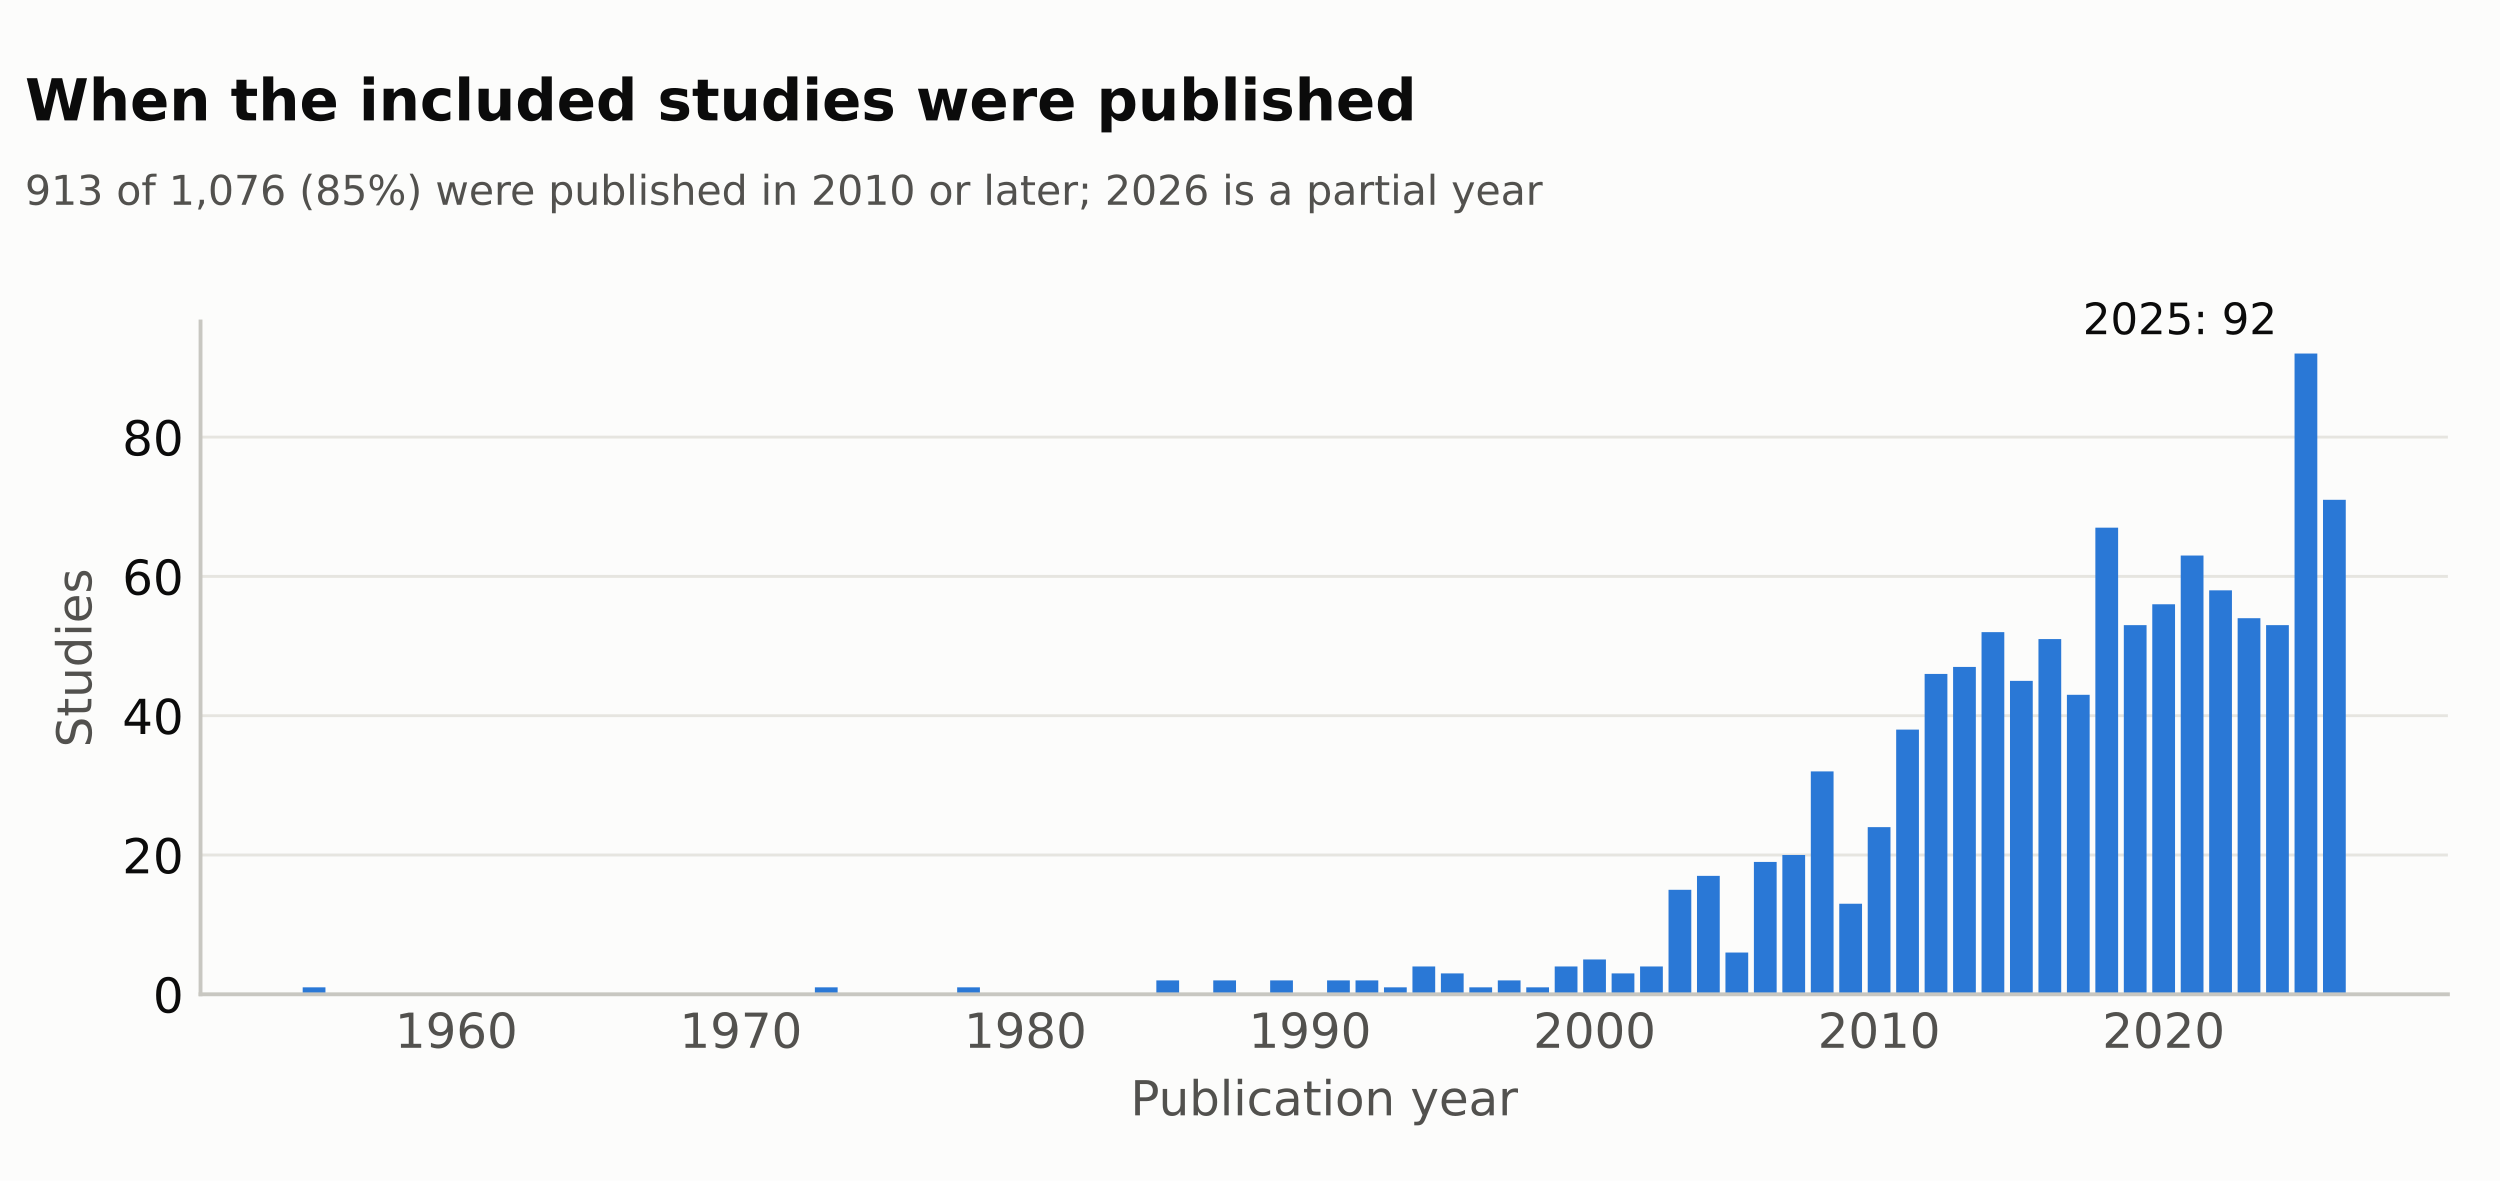
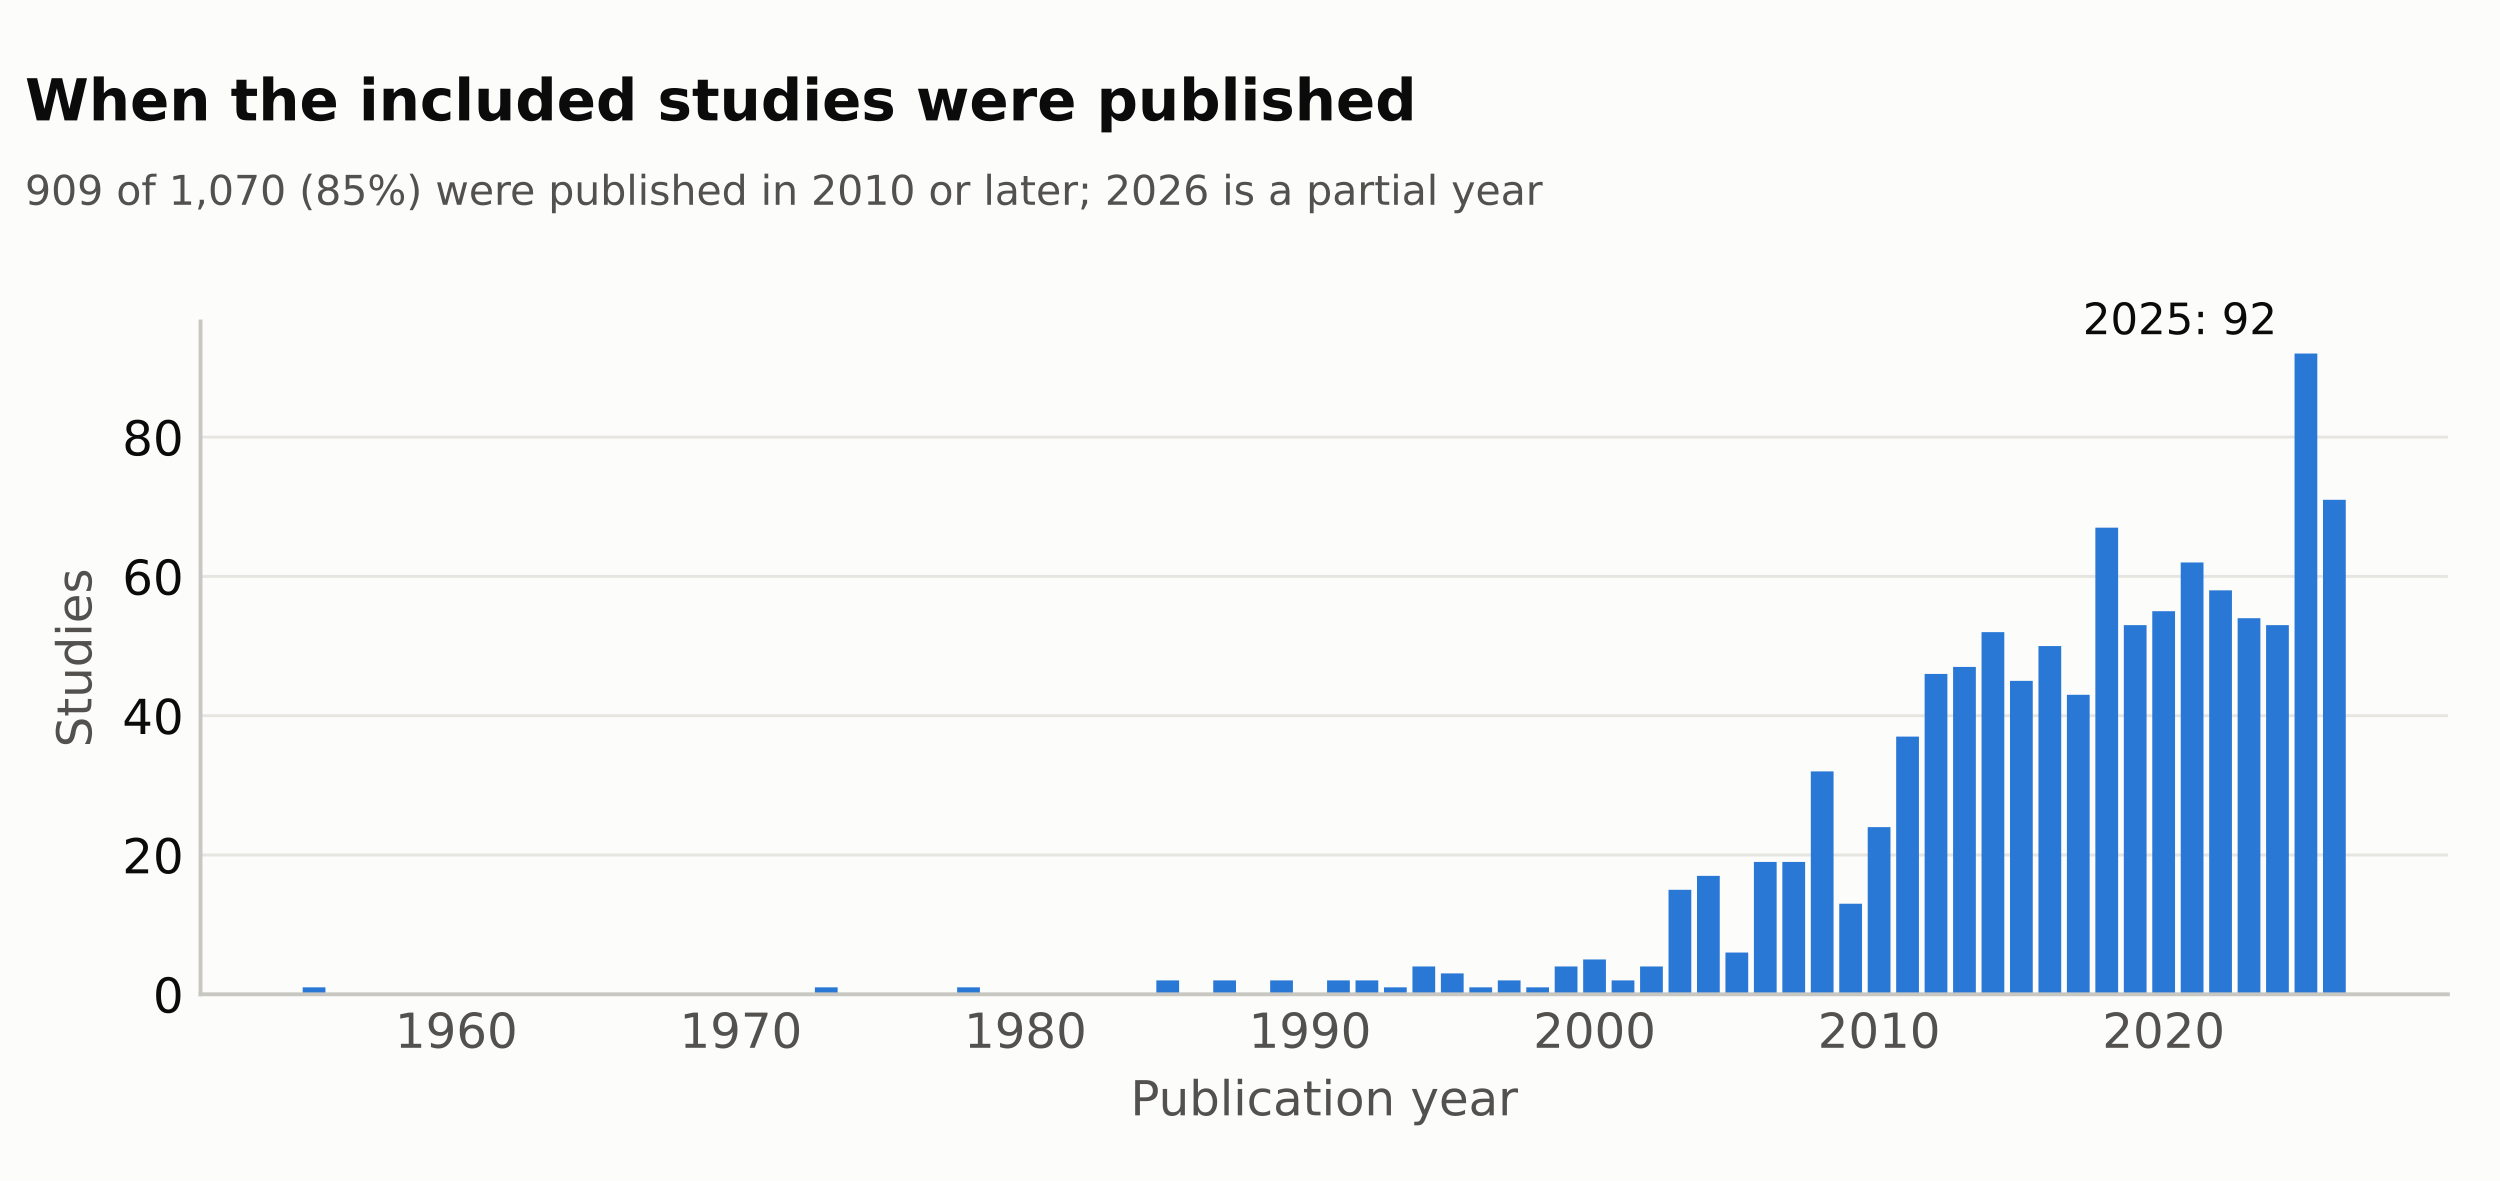
<svg xmlns="http://www.w3.org/2000/svg" width="518.4pt" height="244.8pt" viewBox="0 0 518.4 244.8" version="1.1">
  <defs>
    <style type="text/css">*{stroke-linejoin: round; stroke-linecap: butt}</style>
  </defs>
  <g id="figure_1">
    <g id="patch_1">
      <path d="M 0 244.8  L 518.4 244.8  L 518.4 0  L 0 0  z " style="fill: #fcfcfb" />
    </g>
    <g id="axes_1">
      <g id="patch_2">
        <path d="M 41.582 206.178  L 507.6 206.178  L 507.6 66.662  L 41.582 66.662  z " style="fill: #fcfcfb" />
      </g>
      <g id="matplotlib.axis_1">
        <g id="xtick_1">
          <g id="line2d_1" />
          <g id="text_1">
            <text style="font-size: 10px; font-family: 'DejaVu Sans', 'Bitstream Vera Sans', 'Computer Modern Sans Serif', 'Lucida Grande', 'Verdana', 'Geneva', 'Lucid', 'Arial', 'Helvetica', 'Avant Garde', sans-serif; text-anchor: middle; fill: #52514e" x="94.627" y="217.275" transform="rotate(-0 94.6274 217.2753)">1960</text>
          </g>
        </g>
        <g id="xtick_2">
          <g id="line2d_2" />
          <g id="text_2">
            <text style="font-size: 10px; font-family: 'DejaVu Sans', 'Bitstream Vera Sans', 'Computer Modern Sans Serif', 'Lucida Grande', 'Verdana', 'Geneva', 'Lucid', 'Arial', 'Helvetica', 'Avant Garde', sans-serif; text-anchor: middle; fill: #52514e" x="153.632" y="217.275" transform="rotate(-0 153.6319 217.2753)">1970</text>
          </g>
        </g>
        <g id="xtick_3">
          <g id="line2d_3" />
          <g id="text_3">
            <text style="font-size: 10px; font-family: 'DejaVu Sans', 'Bitstream Vera Sans', 'Computer Modern Sans Serif', 'Lucida Grande', 'Verdana', 'Geneva', 'Lucid', 'Arial', 'Helvetica', 'Avant Garde', sans-serif; text-anchor: middle; fill: #52514e" x="212.636" y="217.275" transform="rotate(-0 212.6364 217.2753)">1980</text>
          </g>
        </g>
        <g id="xtick_4">
          <g id="line2d_4" />
          <g id="text_4">
            <text style="font-size: 10px; font-family: 'DejaVu Sans', 'Bitstream Vera Sans', 'Computer Modern Sans Serif', 'Lucida Grande', 'Verdana', 'Geneva', 'Lucid', 'Arial', 'Helvetica', 'Avant Garde', sans-serif; text-anchor: middle; fill: #52514e" x="271.641" y="217.275" transform="rotate(-0 271.6409 217.2753)">1990</text>
          </g>
        </g>
        <g id="xtick_5">
          <g id="line2d_5" />
          <g id="text_5">
            <text style="font-size: 10px; font-family: 'DejaVu Sans', 'Bitstream Vera Sans', 'Computer Modern Sans Serif', 'Lucida Grande', 'Verdana', 'Geneva', 'Lucid', 'Arial', 'Helvetica', 'Avant Garde', sans-serif; text-anchor: middle; fill: #52514e" x="330.645" y="217.275" transform="rotate(-0 330.6455 217.2753)">2000</text>
          </g>
        </g>
        <g id="xtick_6">
          <g id="line2d_6" />
          <g id="text_6">
            <text style="font-size: 10px; font-family: 'DejaVu Sans', 'Bitstream Vera Sans', 'Computer Modern Sans Serif', 'Lucida Grande', 'Verdana', 'Geneva', 'Lucid', 'Arial', 'Helvetica', 'Avant Garde', sans-serif; text-anchor: middle; fill: #52514e" x="389.65" y="217.275" transform="rotate(-0 389.65 217.2753)">2010</text>
          </g>
        </g>
        <g id="xtick_7">
          <g id="line2d_7" />
          <g id="text_7">
            <text style="font-size: 10px; font-family: 'DejaVu Sans', 'Bitstream Vera Sans', 'Computer Modern Sans Serif', 'Lucida Grande', 'Verdana', 'Geneva', 'Lucid', 'Arial', 'Helvetica', 'Avant Garde', sans-serif; text-anchor: middle; fill: #52514e" x="448.654" y="217.275" transform="rotate(-0 448.6545 217.2753)">2020</text>
          </g>
        </g>
        <g id="text_8">
          <text style="font-size: 10px; font-family: 'DejaVu Sans', 'Bitstream Vera Sans', 'Computer Modern Sans Serif', 'Lucida Grande', 'Verdana', 'Geneva', 'Lucid', 'Arial', 'Helvetica', 'Avant Garde', sans-serif; text-anchor: middle; fill: #52514e" x="274.591" y="231.276" transform="rotate(-0 274.5912 231.2761)">Publication year</text>
        </g>
      </g>
      <g id="matplotlib.axis_2">
        <g id="ytick_1">
          <g id="line2d_8">
            <path d="M 41.582 206.178  L 507.6 206.178  " clip-path="url(#pdacaacbf4b)" style="fill: none; stroke: #e6e5e0; stroke-width: 0.6; stroke-linecap: square" />
          </g>
          <g id="line2d_9" />
          <g id="text_9">
            <text style="font-size: 10px; font-family: 'DejaVu Sans', 'Bitstream Vera Sans', 'Computer Modern Sans Serif', 'Lucida Grande', 'Verdana', 'Geneva', 'Lucid', 'Arial', 'Helvetica', 'Avant Garde', sans-serif; text-anchor: end; fill: #0b0b0b" x="38.082" y="209.976" transform="rotate(-0 38.08234 209.9765)">0</text>
          </g>
        </g>
        <g id="ytick_2">
          <g id="line2d_10">
            <path d="M 41.582 177.292  L 507.6 177.292  " clip-path="url(#pdacaacbf4b)" style="fill: none; stroke: #e6e5e0; stroke-width: 0.6; stroke-linecap: square" />
          </g>
          <g id="line2d_11" />
          <g id="text_10">
            <text style="font-size: 10px; font-family: 'DejaVu Sans', 'Bitstream Vera Sans', 'Computer Modern Sans Serif', 'Lucida Grande', 'Verdana', 'Geneva', 'Lucid', 'Arial', 'Helvetica', 'Avant Garde', sans-serif; text-anchor: end; fill: #0b0b0b" x="38.082" y="181.091" transform="rotate(-0 38.08234 181.0912)">20</text>
          </g>
        </g>
        <g id="ytick_3">
          <g id="line2d_12">
            <path d="M 41.582 148.407  L 507.6 148.407  " clip-path="url(#pdacaacbf4b)" style="fill: none; stroke: #e6e5e0; stroke-width: 0.6; stroke-linecap: square" />
          </g>
          <g id="line2d_13" />
          <g id="text_11">
            <text style="font-size: 10px; font-family: 'DejaVu Sans', 'Bitstream Vera Sans', 'Computer Modern Sans Serif', 'Lucida Grande', 'Verdana', 'Geneva', 'Lucid', 'Arial', 'Helvetica', 'Avant Garde', sans-serif; text-anchor: end; fill: #0b0b0b" x="38.082" y="152.206" transform="rotate(-0 38.08234 152.206)">40</text>
          </g>
        </g>
        <g id="ytick_4">
          <g id="line2d_14">
            <path d="M 41.582 119.522  L 507.6 119.522  " clip-path="url(#pdacaacbf4b)" style="fill: none; stroke: #e6e5e0; stroke-width: 0.6; stroke-linecap: square" />
          </g>
          <g id="line2d_15" />
          <g id="text_12">
            <text style="font-size: 10px; font-family: 'DejaVu Sans', 'Bitstream Vera Sans', 'Computer Modern Sans Serif', 'Lucida Grande', 'Verdana', 'Geneva', 'Lucid', 'Arial', 'Helvetica', 'Avant Garde', sans-serif; text-anchor: end; fill: #0b0b0b" x="38.082" y="123.321" transform="rotate(-0 38.08234 123.3207)">60</text>
          </g>
        </g>
        <g id="ytick_5">
          <g id="line2d_16">
            <path d="M 41.582 90.637  L 507.6 90.637  " clip-path="url(#pdacaacbf4b)" style="fill: none; stroke: #e6e5e0; stroke-width: 0.6; stroke-linecap: square" />
          </g>
          <g id="line2d_17" />
          <g id="text_13">
            <text style="font-size: 10px; font-family: 'DejaVu Sans', 'Bitstream Vera Sans', 'Computer Modern Sans Serif', 'Lucida Grande', 'Verdana', 'Geneva', 'Lucid', 'Arial', 'Helvetica', 'Avant Garde', sans-serif; text-anchor: end; fill: #0b0b0b" x="38.082" y="94.435" transform="rotate(-0 38.08234 94.43548)">80</text>
          </g>
        </g>
        <g id="text_14">
          <text style="font-size: 10px; font-family: 'DejaVu Sans', 'Bitstream Vera Sans', 'Computer Modern Sans Serif', 'Lucida Grande', 'Verdana', 'Geneva', 'Lucid', 'Arial', 'Helvetica', 'Avant Garde', sans-serif; text-anchor: middle; fill: #52514e" x="18.955" y="136.42" transform="rotate(-90 18.955 136.4198)">Studies</text>
        </g>
      </g>
      <g id="patch_3">
        <path d="M 62.765 206.178  L 67.485 206.178  L 67.485 204.733  L 62.765 204.733  z " clip-path="url(#pdacaacbf4b)" style="fill: #2a78d6" />
      </g>
      <g id="patch_4">
        <path d="M 68.665 206.178  L 73.386 206.178  L 73.386 206.178  L 68.665 206.178  z " clip-path="url(#pdacaacbf4b)" style="fill: #2a78d6" />
      </g>
      <g id="patch_5">
        <path d="M 74.566 206.178  L 79.286 206.178  L 79.286 206.178  L 74.566 206.178  z " clip-path="url(#pdacaacbf4b)" style="fill: #2a78d6" />
      </g>
      <g id="patch_6">
        <path d="M 80.466 206.178  L 85.187 206.178  L 85.187 206.178  L 80.466 206.178  z " clip-path="url(#pdacaacbf4b)" style="fill: #2a78d6" />
      </g>
      <g id="patch_7">
        <path d="M 86.367 206.178  L 91.087 206.178  L 91.087 206.178  L 86.367 206.178  z " clip-path="url(#pdacaacbf4b)" style="fill: #2a78d6" />
      </g>
      <g id="patch_8">
        <path d="M 92.267 206.178  L 96.988 206.178  L 96.988 206.178  L 92.267 206.178  z " clip-path="url(#pdacaacbf4b)" style="fill: #2a78d6" />
      </g>
      <g id="patch_9">
        <path d="M 98.168 206.178  L 102.888 206.178  L 102.888 206.178  L 98.168 206.178  z " clip-path="url(#pdacaacbf4b)" style="fill: #2a78d6" />
      </g>
      <g id="patch_10">
        <path d="M 104.068 206.178  L 108.788 206.178  L 108.788 206.178  L 104.068 206.178  z " clip-path="url(#pdacaacbf4b)" style="fill: #2a78d6" />
      </g>
      <g id="patch_11">
        <path d="M 109.969 206.178  L 114.689 206.178  L 114.689 206.178  L 109.969 206.178  z " clip-path="url(#pdacaacbf4b)" style="fill: #2a78d6" />
      </g>
      <g id="patch_12">
        <path d="M 115.869 206.178  L 120.589 206.178  L 120.589 206.178  L 115.869 206.178  z " clip-path="url(#pdacaacbf4b)" style="fill: #2a78d6" />
      </g>
      <g id="patch_13">
        <path d="M 121.769 206.178  L 126.49 206.178  L 126.49 206.178  L 121.769 206.178  z " clip-path="url(#pdacaacbf4b)" style="fill: #2a78d6" />
      </g>
      <g id="patch_14">
        <path d="M 127.67 206.178  L 132.39 206.178  L 132.39 206.178  L 127.67 206.178  z " clip-path="url(#pdacaacbf4b)" style="fill: #2a78d6" />
      </g>
      <g id="patch_15">
        <path d="M 133.57 206.178  L 138.291 206.178  L 138.291 206.178  L 133.57 206.178  z " clip-path="url(#pdacaacbf4b)" style="fill: #2a78d6" />
      </g>
      <g id="patch_16">
        <path d="M 139.471 206.178  L 144.191 206.178  L 144.191 206.178  L 139.471 206.178  z " clip-path="url(#pdacaacbf4b)" style="fill: #2a78d6" />
      </g>
      <g id="patch_17">
        <path d="M 145.371 206.178  L 150.092 206.178  L 150.092 206.178  L 145.371 206.178  z " clip-path="url(#pdacaacbf4b)" style="fill: #2a78d6" />
      </g>
      <g id="patch_18">
        <path d="M 151.272 206.178  L 155.992 206.178  L 155.992 206.178  L 151.272 206.178  z " clip-path="url(#pdacaacbf4b)" style="fill: #2a78d6" />
      </g>
      <g id="patch_19">
        <path d="M 157.172 206.178  L 161.893 206.178  L 161.893 206.178  L 157.172 206.178  z " clip-path="url(#pdacaacbf4b)" style="fill: #2a78d6" />
      </g>
      <g id="patch_20">
        <path d="M 163.073 206.178  L 167.793 206.178  L 167.793 206.178  L 163.073 206.178  z " clip-path="url(#pdacaacbf4b)" style="fill: #2a78d6" />
      </g>
      <g id="patch_21">
        <path d="M 168.973 206.178  L 173.693 206.178  L 173.693 204.733  L 168.973 204.733  z " clip-path="url(#pdacaacbf4b)" style="fill: #2a78d6" />
      </g>
      <g id="patch_22">
        <path d="M 174.874 206.178  L 179.594 206.178  L 179.594 206.178  L 174.874 206.178  z " clip-path="url(#pdacaacbf4b)" style="fill: #2a78d6" />
      </g>
      <g id="patch_23">
        <path d="M 180.774 206.178  L 185.494 206.178  L 185.494 206.178  L 180.774 206.178  z " clip-path="url(#pdacaacbf4b)" style="fill: #2a78d6" />
      </g>
      <g id="patch_24">
        <path d="M 186.674 206.178  L 191.395 206.178  L 191.395 206.178  L 186.674 206.178  z " clip-path="url(#pdacaacbf4b)" style="fill: #2a78d6" />
      </g>
      <g id="patch_25">
        <path d="M 192.575 206.178  L 197.295 206.178  L 197.295 206.178  L 192.575 206.178  z " clip-path="url(#pdacaacbf4b)" style="fill: #2a78d6" />
      </g>
      <g id="patch_26">
        <path d="M 198.475 206.178  L 203.196 206.178  L 203.196 204.733  L 198.475 204.733  z " clip-path="url(#pdacaacbf4b)" style="fill: #2a78d6" />
      </g>
      <g id="patch_27">
        <path d="M 204.376 206.178  L 209.096 206.178  L 209.096 206.178  L 204.376 206.178  z " clip-path="url(#pdacaacbf4b)" style="fill: #2a78d6" />
      </g>
      <g id="patch_28">
        <path d="M 210.276 206.178  L 214.997 206.178  L 214.997 206.178  L 210.276 206.178  z " clip-path="url(#pdacaacbf4b)" style="fill: #2a78d6" />
      </g>
      <g id="patch_29">
        <path d="M 216.177 206.178  L 220.897 206.178  L 220.897 206.178  L 216.177 206.178  z " clip-path="url(#pdacaacbf4b)" style="fill: #2a78d6" />
      </g>
      <g id="patch_30">
        <path d="M 222.077 206.178  L 226.798 206.178  L 226.798 206.178  L 222.077 206.178  z " clip-path="url(#pdacaacbf4b)" style="fill: #2a78d6" />
      </g>
      <g id="patch_31">
        <path d="M 227.978 206.178  L 232.698 206.178  L 232.698 206.178  L 227.978 206.178  z " clip-path="url(#pdacaacbf4b)" style="fill: #2a78d6" />
      </g>
      <g id="patch_32">
        <path d="M 233.878 206.178  L 238.598 206.178  L 238.598 206.178  L 233.878 206.178  z " clip-path="url(#pdacaacbf4b)" style="fill: #2a78d6" />
      </g>
      <g id="patch_33">
        <path d="M 239.779 206.178  L 244.499 206.178  L 244.499 203.289  L 239.779 203.289  z " clip-path="url(#pdacaacbf4b)" style="fill: #2a78d6" />
      </g>
      <g id="patch_34">
        <path d="M 245.679 206.178  L 250.399 206.178  L 250.399 206.178  L 245.679 206.178  z " clip-path="url(#pdacaacbf4b)" style="fill: #2a78d6" />
      </g>
      <g id="patch_35">
        <path d="M 251.579 206.178  L 256.3 206.178  L 256.3 203.289  L 251.579 203.289  z " clip-path="url(#pdacaacbf4b)" style="fill: #2a78d6" />
      </g>
      <g id="patch_36">
        <path d="M 257.48 206.178  L 262.2 206.178  L 262.2 206.178  L 257.48 206.178  z " clip-path="url(#pdacaacbf4b)" style="fill: #2a78d6" />
      </g>
      <g id="patch_37">
        <path d="M 263.38 206.178  L 268.101 206.178  L 268.101 203.289  L 263.38 203.289  z " clip-path="url(#pdacaacbf4b)" style="fill: #2a78d6" />
      </g>
      <g id="patch_38">
        <path d="M 269.281 206.178  L 274.001 206.178  L 274.001 206.178  L 269.281 206.178  z " clip-path="url(#pdacaacbf4b)" style="fill: #2a78d6" />
      </g>
      <g id="patch_39">
        <path d="M 275.181 206.178  L 279.902 206.178  L 279.902 203.289  L 275.181 203.289  z " clip-path="url(#pdacaacbf4b)" style="fill: #2a78d6" />
      </g>
      <g id="patch_40">
        <path d="M 281.082 206.178  L 285.802 206.178  L 285.802 203.289  L 281.082 203.289  z " clip-path="url(#pdacaacbf4b)" style="fill: #2a78d6" />
      </g>
      <g id="patch_41">
        <path d="M 286.982 206.178  L 291.702 206.178  L 291.702 204.733  L 286.982 204.733  z " clip-path="url(#pdacaacbf4b)" style="fill: #2a78d6" />
      </g>
      <g id="patch_42">
        <path d="M 292.883 206.178  L 297.603 206.178  L 297.603 200.401  L 292.883 200.401  z " clip-path="url(#pdacaacbf4b)" style="fill: #2a78d6" />
      </g>
      <g id="patch_43">
        <path d="M 298.783 206.178  L 303.503 206.178  L 303.503 201.845  L 298.783 201.845  z " clip-path="url(#pdacaacbf4b)" style="fill: #2a78d6" />
      </g>
      <g id="patch_44">
        <path d="M 304.683 206.178  L 309.404 206.178  L 309.404 204.733  L 304.683 204.733  z " clip-path="url(#pdacaacbf4b)" style="fill: #2a78d6" />
      </g>
      <g id="patch_45">
        <path d="M 310.584 206.178  L 315.304 206.178  L 315.304 203.289  L 310.584 203.289  z " clip-path="url(#pdacaacbf4b)" style="fill: #2a78d6" />
      </g>
      <g id="patch_46">
        <path d="M 316.484 206.178  L 321.205 206.178  L 321.205 204.733  L 316.484 204.733  z " clip-path="url(#pdacaacbf4b)" style="fill: #2a78d6" />
      </g>
      <g id="patch_47">
        <path d="M 322.385 206.178  L 327.105 206.178  L 327.105 200.401  L 322.385 200.401  z " clip-path="url(#pdacaacbf4b)" style="fill: #2a78d6" />
      </g>
      <g id="patch_48">
        <path d="M 328.285 206.178  L 333.006 206.178  L 333.006 198.956  L 328.285 198.956  z " clip-path="url(#pdacaacbf4b)" style="fill: #2a78d6" />
      </g>
      <g id="patch_49">
-         <path d="M 334.186 206.178  L 338.906 206.178  L 338.906 201.845  L 334.186 201.845  z " clip-path="url(#pdacaacbf4b)" style="fill: #2a78d6" />
+         <path d="M 334.186 206.178  L 338.906 206.178  L 338.906 203.289  L 334.186 203.289  z " clip-path="url(#pdacaacbf4b)" style="fill: #2a78d6" />
      </g>
      <g id="patch_50">
        <path d="M 340.086 206.178  L 344.807 206.178  L 344.807 200.401  L 340.086 200.401  z " clip-path="url(#pdacaacbf4b)" style="fill: #2a78d6" />
      </g>
      <g id="patch_51">
        <path d="M 345.987 206.178  L 350.707 206.178  L 350.707 184.514  L 345.987 184.514  z " clip-path="url(#pdacaacbf4b)" style="fill: #2a78d6" />
      </g>
      <g id="patch_52">
        <path d="M 351.887 206.178  L 356.607 206.178  L 356.607 181.625  L 351.887 181.625  z " clip-path="url(#pdacaacbf4b)" style="fill: #2a78d6" />
      </g>
      <g id="patch_53">
        <path d="M 357.788 206.178  L 362.508 206.178  L 362.508 197.512  L 357.788 197.512  z " clip-path="url(#pdacaacbf4b)" style="fill: #2a78d6" />
      </g>
      <g id="patch_54">
        <path d="M 363.688 206.178  L 368.408 206.178  L 368.408 178.737  L 363.688 178.737  z " clip-path="url(#pdacaacbf4b)" style="fill: #2a78d6" />
      </g>
      <g id="patch_55">
-         <path d="M 369.588 206.178  L 374.309 206.178  L 374.309 177.292  L 369.588 177.292  z " clip-path="url(#pdacaacbf4b)" style="fill: #2a78d6" />
+         <path d="M 369.588 206.178  L 374.309 206.178  L 374.309 178.737  L 369.588 178.737  z " clip-path="url(#pdacaacbf4b)" style="fill: #2a78d6" />
      </g>
      <g id="patch_56">
        <path d="M 375.489 206.178  L 380.209 206.178  L 380.209 159.961  L 375.489 159.961  z " clip-path="url(#pdacaacbf4b)" style="fill: #2a78d6" />
      </g>
      <g id="patch_57">
        <path d="M 381.389 206.178  L 386.11 206.178  L 386.11 187.402  L 381.389 187.402  z " clip-path="url(#pdacaacbf4b)" style="fill: #2a78d6" />
      </g>
      <g id="patch_58">
        <path d="M 387.29 206.178  L 392.01 206.178  L 392.01 171.515  L 387.29 171.515  z " clip-path="url(#pdacaacbf4b)" style="fill: #2a78d6" />
      </g>
      <g id="patch_59">
-         <path d="M 393.19 206.178  L 397.911 206.178  L 397.911 151.296  L 393.19 151.296  z " clip-path="url(#pdacaacbf4b)" style="fill: #2a78d6" />
+         <path d="M 393.19 206.178  L 397.911 206.178  L 397.911 152.74  L 393.19 152.74  z " clip-path="url(#pdacaacbf4b)" style="fill: #2a78d6" />
      </g>
      <g id="patch_60">
        <path d="M 399.091 206.178  L 403.811 206.178  L 403.811 139.742  L 399.091 139.742  z " clip-path="url(#pdacaacbf4b)" style="fill: #2a78d6" />
      </g>
      <g id="patch_61">
        <path d="M 404.991 206.178  L 409.712 206.178  L 409.712 138.297  L 404.991 138.297  z " clip-path="url(#pdacaacbf4b)" style="fill: #2a78d6" />
      </g>
      <g id="patch_62">
        <path d="M 410.892 206.178  L 415.612 206.178  L 415.612 131.076  L 410.892 131.076  z " clip-path="url(#pdacaacbf4b)" style="fill: #2a78d6" />
      </g>
      <g id="patch_63">
        <path d="M 416.792 206.178  L 421.512 206.178  L 421.512 141.186  L 416.792 141.186  z " clip-path="url(#pdacaacbf4b)" style="fill: #2a78d6" />
      </g>
      <g id="patch_64">
-         <path d="M 422.693 206.178  L 427.413 206.178  L 427.413 132.52  L 422.693 132.52  z " clip-path="url(#pdacaacbf4b)" style="fill: #2a78d6" />
+         <path d="M 422.693 206.178  L 427.413 206.178  L 427.413 133.965  L 422.693 133.965  z " clip-path="url(#pdacaacbf4b)" style="fill: #2a78d6" />
      </g>
      <g id="patch_65">
        <path d="M 428.593 206.178  L 433.313 206.178  L 433.313 144.074  L 428.593 144.074  z " clip-path="url(#pdacaacbf4b)" style="fill: #2a78d6" />
      </g>
      <g id="patch_66">
        <path d="M 434.493 206.178  L 439.214 206.178  L 439.214 109.412  L 434.493 109.412  z " clip-path="url(#pdacaacbf4b)" style="fill: #2a78d6" />
      </g>
      <g id="patch_67">
        <path d="M 440.394 206.178  L 445.114 206.178  L 445.114 129.632  L 440.394 129.632  z " clip-path="url(#pdacaacbf4b)" style="fill: #2a78d6" />
      </g>
      <g id="patch_68">
-         <path d="M 446.294 206.178  L 451.015 206.178  L 451.015 125.299  L 446.294 125.299  z " clip-path="url(#pdacaacbf4b)" style="fill: #2a78d6" />
+         <path d="M 446.294 206.178  L 451.015 206.178  L 451.015 126.743  L 446.294 126.743  z " clip-path="url(#pdacaacbf4b)" style="fill: #2a78d6" />
      </g>
      <g id="patch_69">
-         <path d="M 452.195 206.178  L 456.915 206.178  L 456.915 115.189  L 452.195 115.189  z " clip-path="url(#pdacaacbf4b)" style="fill: #2a78d6" />
+         <path d="M 452.195 206.178  L 456.915 206.178  L 456.915 116.633  L 452.195 116.633  z " clip-path="url(#pdacaacbf4b)" style="fill: #2a78d6" />
      </g>
      <g id="patch_70">
        <path d="M 458.095 206.178  L 462.816 206.178  L 462.816 122.41  L 458.095 122.41  z " clip-path="url(#pdacaacbf4b)" style="fill: #2a78d6" />
      </g>
      <g id="patch_71">
        <path d="M 463.996 206.178  L 468.716 206.178  L 468.716 128.187  L 463.996 128.187  z " clip-path="url(#pdacaacbf4b)" style="fill: #2a78d6" />
      </g>
      <g id="patch_72">
        <path d="M 469.896 206.178  L 474.616 206.178  L 474.616 129.632  L 469.896 129.632  z " clip-path="url(#pdacaacbf4b)" style="fill: #2a78d6" />
      </g>
      <g id="patch_73">
        <path d="M 475.797 206.178  L 480.517 206.178  L 480.517 73.305  L 475.797 73.305  z " clip-path="url(#pdacaacbf4b)" style="fill: #2a78d6" />
      </g>
      <g id="patch_74">
        <path d="M 481.697 206.178  L 486.417 206.178  L 486.417 103.635  L 481.697 103.635  z " clip-path="url(#pdacaacbf4b)" style="fill: #2a78d6" />
      </g>
      <g id="patch_75">
        <path d="M 41.582 206.178  L 41.582 66.662  " style="fill: none; stroke: #c8c7c1; stroke-width: 0.8; stroke-linejoin: miter; stroke-linecap: square" />
      </g>
      <g id="patch_76">
        <path d="M 41.582 206.178  L 507.6 206.178  " style="fill: none; stroke: #c8c7c1; stroke-width: 0.8; stroke-linejoin: miter; stroke-linecap: square" />
      </g>
      <g id="text_15">
        <text style="font-size: 9px; font-family: 'DejaVu Sans', 'Bitstream Vera Sans', 'Computer Modern Sans Serif', 'Lucida Grande', 'Verdana', 'Geneva', 'Lucid', 'Arial', 'Helvetica', 'Avant Garde', sans-serif; text-anchor: end; fill: #0b0b0b" x="472.157" y="69.305" transform="rotate(-0 472.1567 69.3055)">2025: 92</text>
      </g>
    </g>
    <g id="text_16">
      <text style="font-weight: 700; font-size: 12px; font-family: 'DejaVu Sans', 'Bitstream Vera Sans', 'Computer Modern Sans Serif', 'Lucida Grande', 'Verdana', 'Geneva', 'Lucid', 'Arial', 'Helvetica', 'Avant Garde', sans-serif; text-anchor: start; fill: #0b0b0b" x="5.184" y="24.958" transform="rotate(-0 5.184 24.95812)">When the included studies were published</text>
    </g>
    <g id="text_17">
-       <text style="font-size: 8.5px; font-family: 'DejaVu Sans', 'Bitstream Vera Sans', 'Computer Modern Sans Serif', 'Lucida Grande', 'Verdana', 'Geneva', 'Lucid', 'Arial', 'Helvetica', 'Avant Garde', sans-serif; text-anchor: start; fill: #52514e" x="5.184" y="42.459" transform="rotate(-0 5.184 42.45867)">913 of 1,076 (85%) were published in 2010 or later; 2026 is a partial year</text>
+       <text style="font-size: 8.5px; font-family: 'DejaVu Sans', 'Bitstream Vera Sans', 'Computer Modern Sans Serif', 'Lucida Grande', 'Verdana', 'Geneva', 'Lucid', 'Arial', 'Helvetica', 'Avant Garde', sans-serif; text-anchor: start; fill: #52514e" x="5.184" y="42.459" transform="rotate(-0 5.184 42.45867)">909 of 1,070 (85%) were published in 2010 or later; 2026 is a partial year</text>
    </g>
  </g>
  <defs>
    <clipPath id="pdacaacbf4b">
      <rect x="41.582" y="66.662" width="466.018" height="139.516" />
    </clipPath>
  </defs>
</svg>
